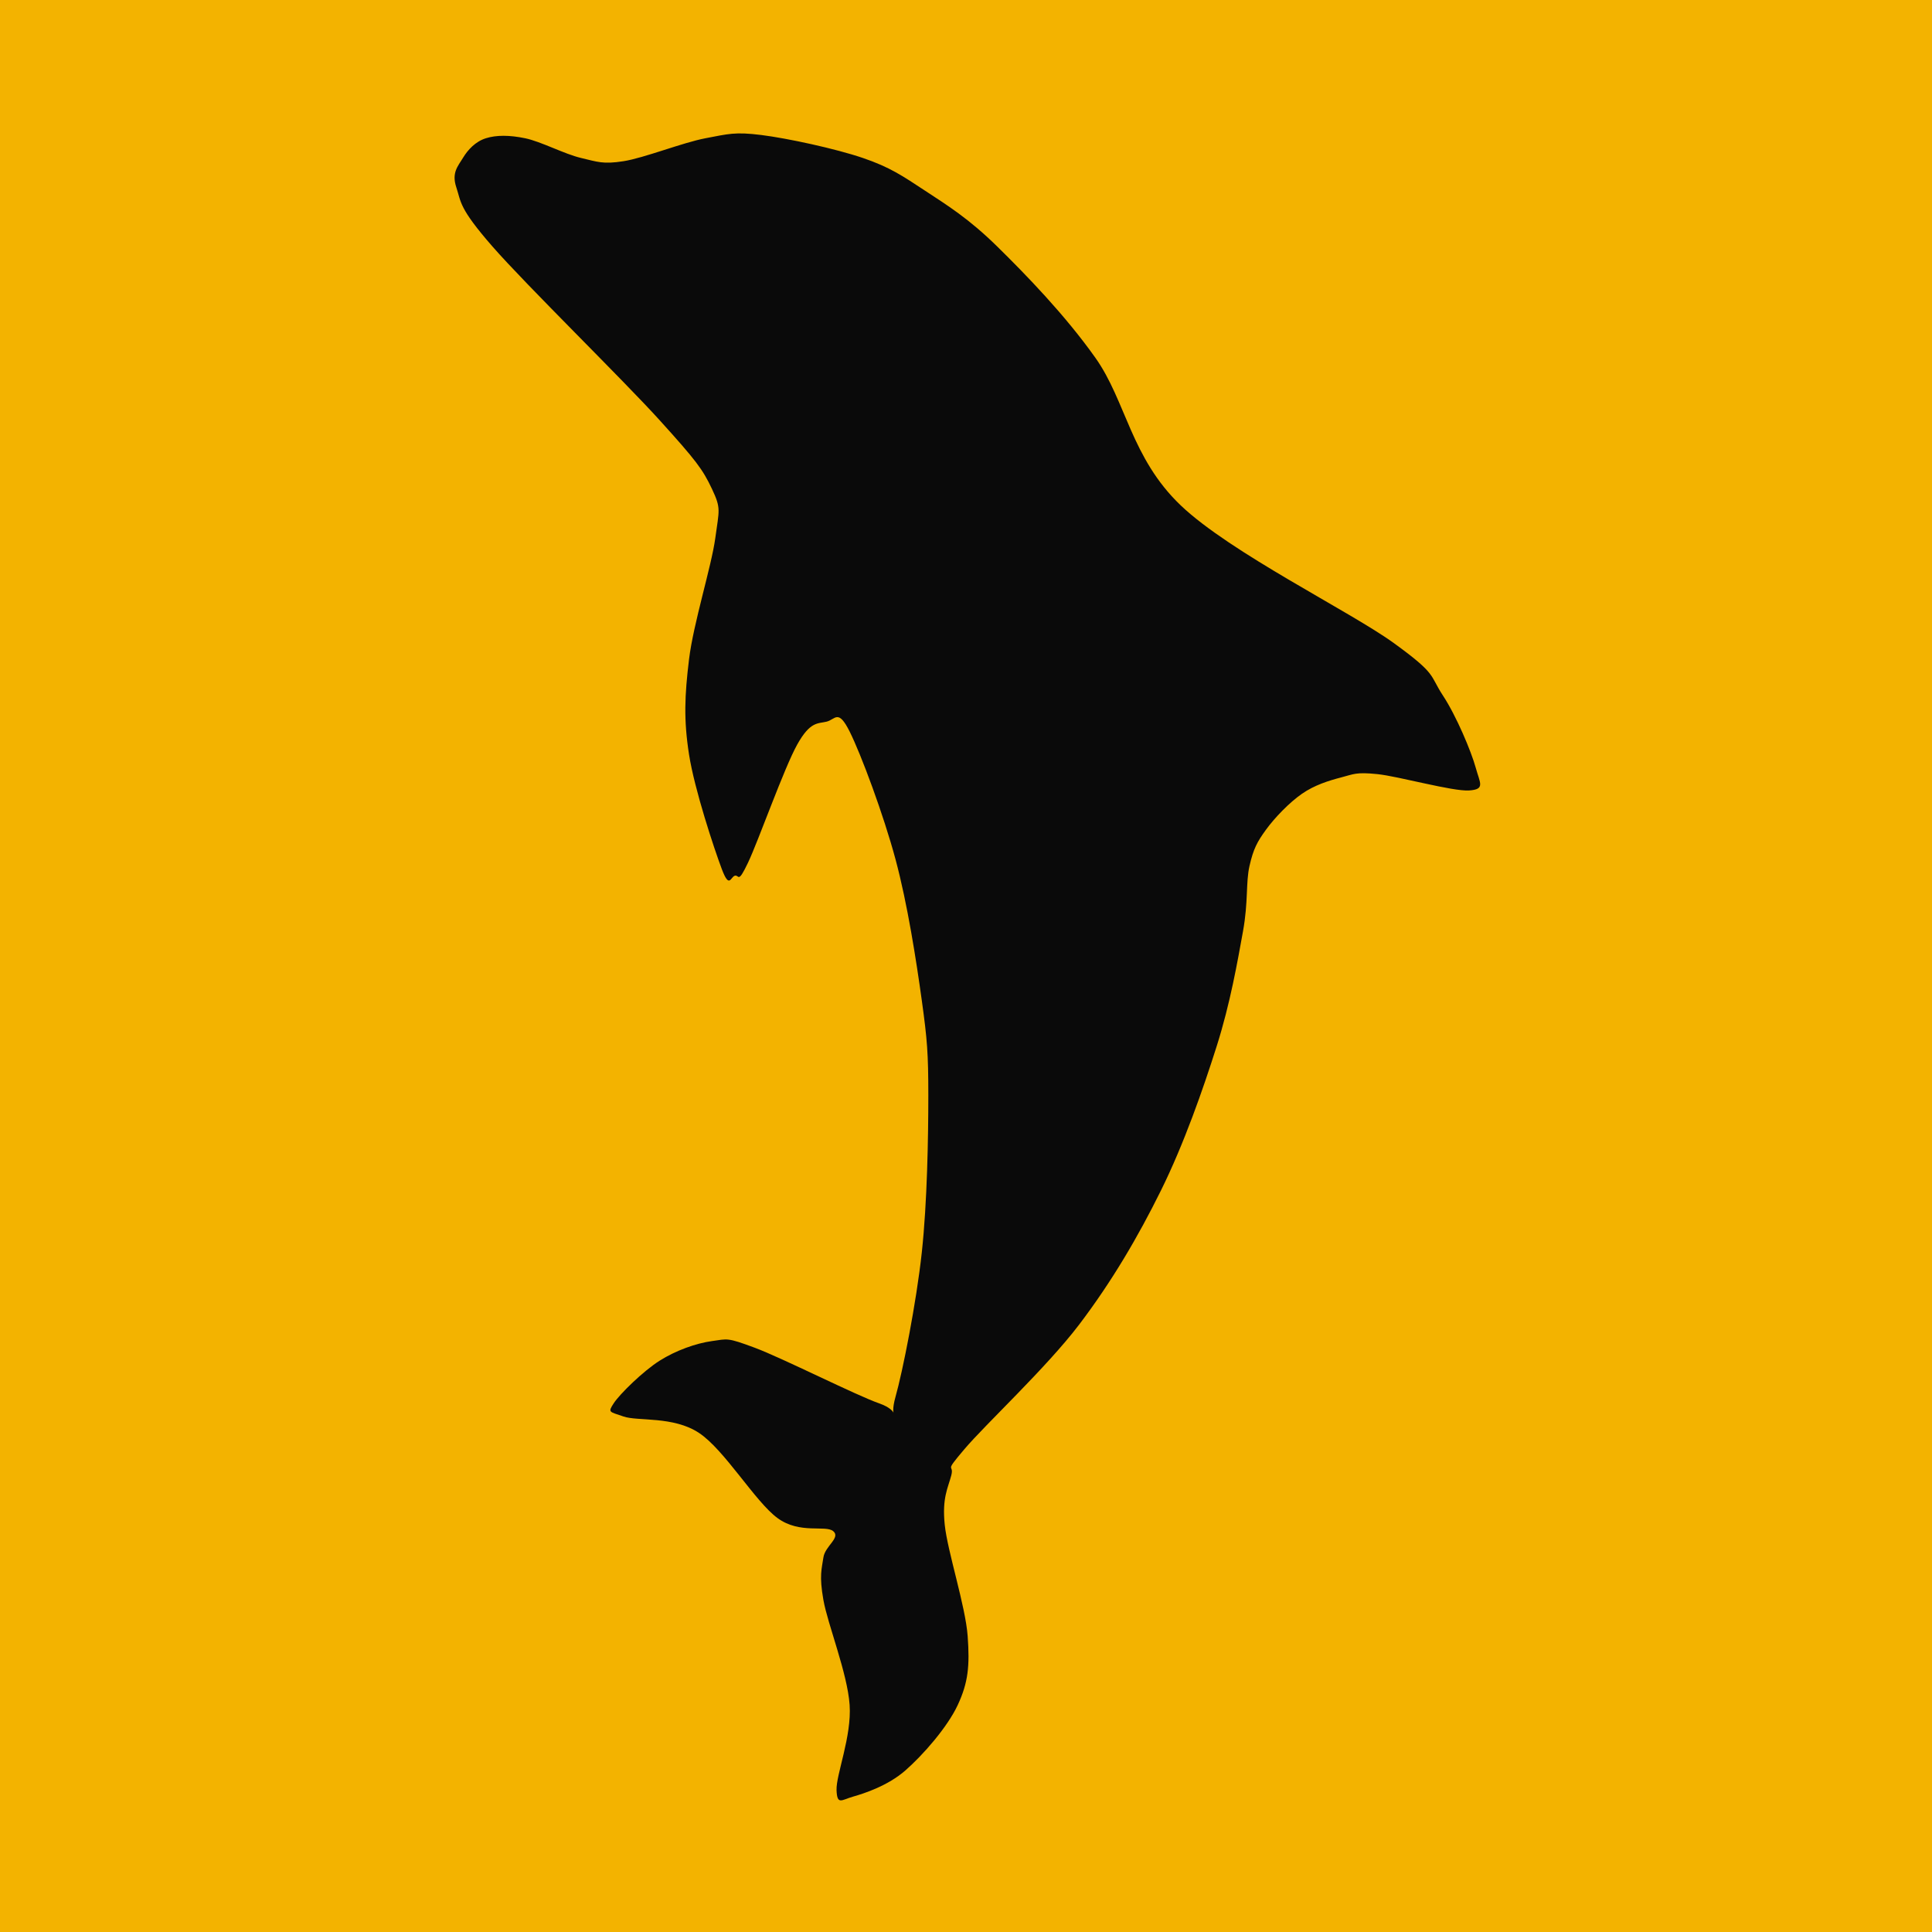
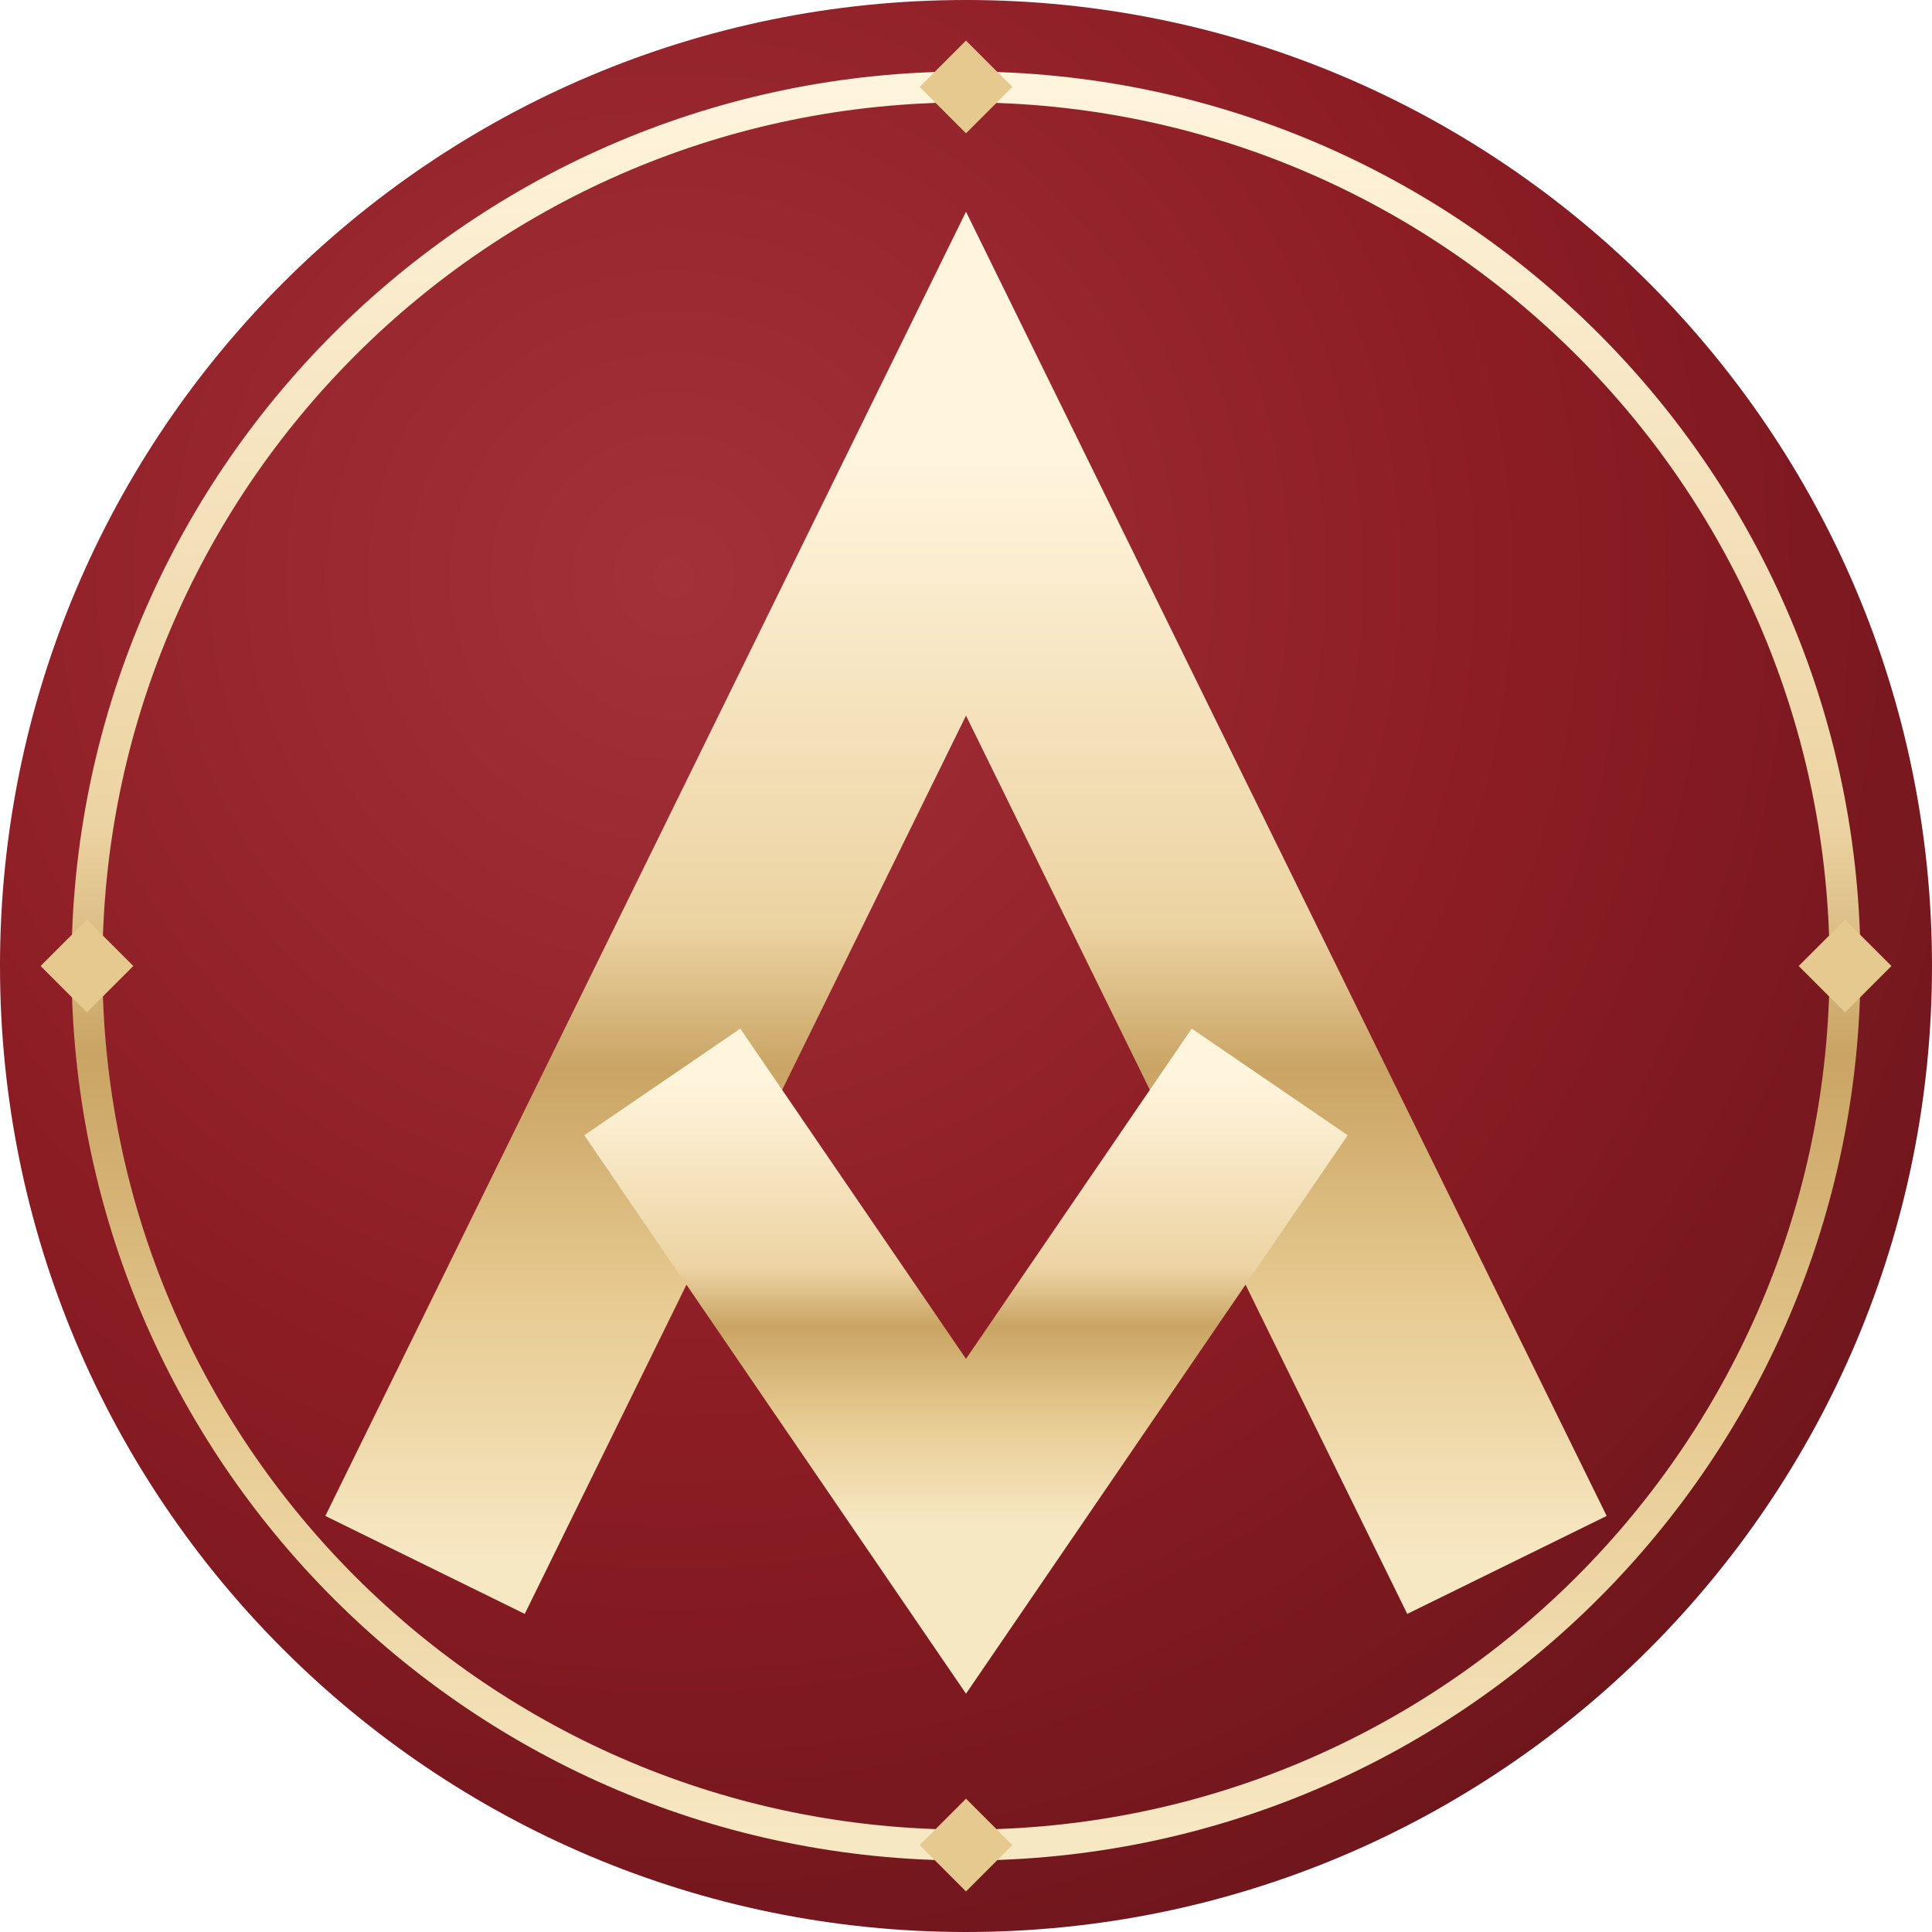
- <svg xmlns="http://www.w3.org/2000/svg" viewBox="0 0 64 64">
-   <rect width="64" height="64" fill="#f3b300" />
-   <path transform="translate(12.62,-3.78) scale(0.19)" d="M 66.29 43.43 C 61.72 42.86, 60.57 43.24, 56.57 44.00 C 52.57 44.76, 45.91 47.43, 42.29 48.00 C 38.67 48.57, 37.72 48.10, 34.86 47.43 C 32.00 46.76, 27.90 44.57, 25.14 44.00 C 22.38 43.43, 20.10 43.43, 18.29 44.00 C 16.48 44.57, 15.15 46.00, 14.29 47.43 C 13.43 48.86, 12.28 50.00, 13.14 52.57 C 14.00 55.14, 13.53 56.10, 19.43 62.86 C 25.34 69.62, 42.19 86.09, 48.57 93.14 C 54.95 100.19, 56.09 101.71, 57.71 105.14 C 59.33 108.57, 58.96 108.76, 58.29 113.71 C 57.62 118.66, 54.47 128.57, 53.71 134.86 C 52.95 141.15, 52.76 145.34, 53.71 151.43 C 54.66 157.53, 58.10 167.91, 59.43 171.43 C 60.76 174.95, 60.95 172.76, 61.71 172.57 C 62.47 172.38, 62.19 174.10, 64.00 170.29 C 65.81 166.48, 70.28 153.81, 72.57 149.71 C 74.85 145.61, 76.19 146.09, 77.71 145.71 C 79.23 145.33, 79.71 143.43, 81.71 147.43 C 83.71 151.43, 87.61 161.90, 89.71 169.71 C 91.81 177.52, 93.34 187.43, 94.29 194.29 C 95.24 201.15, 95.43 203.53, 95.43 210.86 C 95.43 218.19, 95.24 229.53, 94.29 238.29 C 93.34 247.05, 90.95 259.05, 89.71 263.43 C 88.47 267.81, 90.95 266.00, 86.86 264.57 C 82.77 263.14, 70.00 256.67, 65.14 254.86 C 60.28 253.05, 60.47 253.33, 57.71 253.71 C 54.95 254.09, 51.43 255.33, 48.57 257.14 C 45.71 258.95, 41.62 262.95, 40.57 264.57 C 39.52 266.19, 39.81 266.00, 42.29 266.86 C 44.77 267.72, 50.96 266.76, 55.43 269.71 C 59.91 272.66, 65.23 281.71, 69.14 284.57 C 73.04 287.43, 77.53 285.72, 78.86 286.86 C 80.19 288.00, 77.43 289.43, 77.14 291.43 C 76.85 293.43, 76.38 294.58, 77.14 298.86 C 77.90 303.14, 81.33 311.62, 81.71 317.14 C 82.09 322.66, 79.33 329.33, 79.43 332.00 C 79.53 334.67, 80.29 333.71, 82.29 333.14 C 84.29 332.57, 88.38 331.24, 91.43 328.57 C 94.48 325.90, 98.76 321.04, 100.57 317.14 C 102.38 313.24, 102.67 310.38, 102.29 305.14 C 101.91 299.90, 98.77 290.38, 98.29 285.71 C 97.81 281.04, 98.86 279.33, 99.43 277.14 C 100.00 274.95, 98.00 276.95, 101.71 272.57 C 105.42 268.19, 115.99 258.38, 121.71 250.86 C 127.42 243.34, 132.00 235.53, 136.00 227.43 C 140.00 219.34, 143.33 209.81, 145.71 202.29 C 148.09 194.77, 149.34 187.53, 150.29 182.29 C 151.24 177.05, 150.76 173.81, 151.43 170.86 C 152.10 167.91, 152.77 166.66, 154.29 164.57 C 155.81 162.47, 158.38 159.81, 160.57 158.29 C 162.76 156.77, 165.24 156.00, 167.43 155.43 C 169.62 154.86, 170.00 154.48, 173.71 154.86 C 177.42 155.24, 186.85 157.90, 189.71 157.71 C 192.57 157.52, 191.62 156.47, 190.86 153.71 C 190.10 150.95, 187.52 144.76, 185.14 141.14 C 182.76 137.52, 184.19 137.52, 176.57 132.00 C 168.95 126.48, 148.10 116.28, 139.43 108.00 C 130.76 99.72, 129.90 89.81, 124.57 82.29 C 119.24 74.77, 112.38 67.72, 107.43 62.86 C 102.48 58.00, 98.77 55.71, 94.86 53.14 C 90.95 50.57, 88.76 49.05, 84.00 47.43 C 79.24 45.81, 70.86 44.00, 66.29 43.43 Z" fill="#0a0a0a" />
+ <svg xmlns="http://www.w3.org/2000/svg" viewBox="0 0 100 100">
+   <defs>
+     <linearGradient id="g" x1="0" y1="0" x2="0" y2="1">
+       <stop offset="0" stop-color="#fff4dc" />
+       <stop offset=".42" stop-color="#ecd3a2" />
+       <stop offset=".55" stop-color="#c9a464" />
+       <stop offset=".75" stop-color="#e6c98f" />
+       <stop offset="1" stop-color="#f7e8c4" />
+     </linearGradient>
+     <radialGradient id="r" cx=".35" cy=".3" r=".8">
+       <stop offset="0" stop-color="#a3313a" />
+       <stop offset=".55" stop-color="#8c1c24" />
+       <stop offset="1" stop-color="#6a151b" />
+     </radialGradient>
+   </defs>
+   <circle cx="50" cy="50" r="50" fill="url(#r)" />
+   <circle cx="50" cy="50" r="45.5" fill="none" stroke="url(#g)" stroke-width="1.6" />
+   <path fill="#e6c98f" d="M50,2.1 L52.4,4.5 L50,6.9 L47.6,4.5 Z M50,93.1 L52.4,95.5 L50,97.9 L47.6,95.5 Z M4.5,47.6 L6.9,50 L4.5,52.4 L2.1,50 Z M95.5,47.6 L97.9,50 L95.5,52.4 L93.1,50 Z" />
+   <g fill="none" stroke="url(#g)" stroke-linejoin="miter" stroke-miterlimit="3.4">
+     <path d="M22,81 L50,24 L78,81" stroke-width="11.5" />
+     <path d="M34.28,56 L65.72,56" stroke-width="9.2" />
+     <path d="M34.28,56 L50,79 L65.72,56" stroke-width="9.78" />
+   </g>
</svg>
